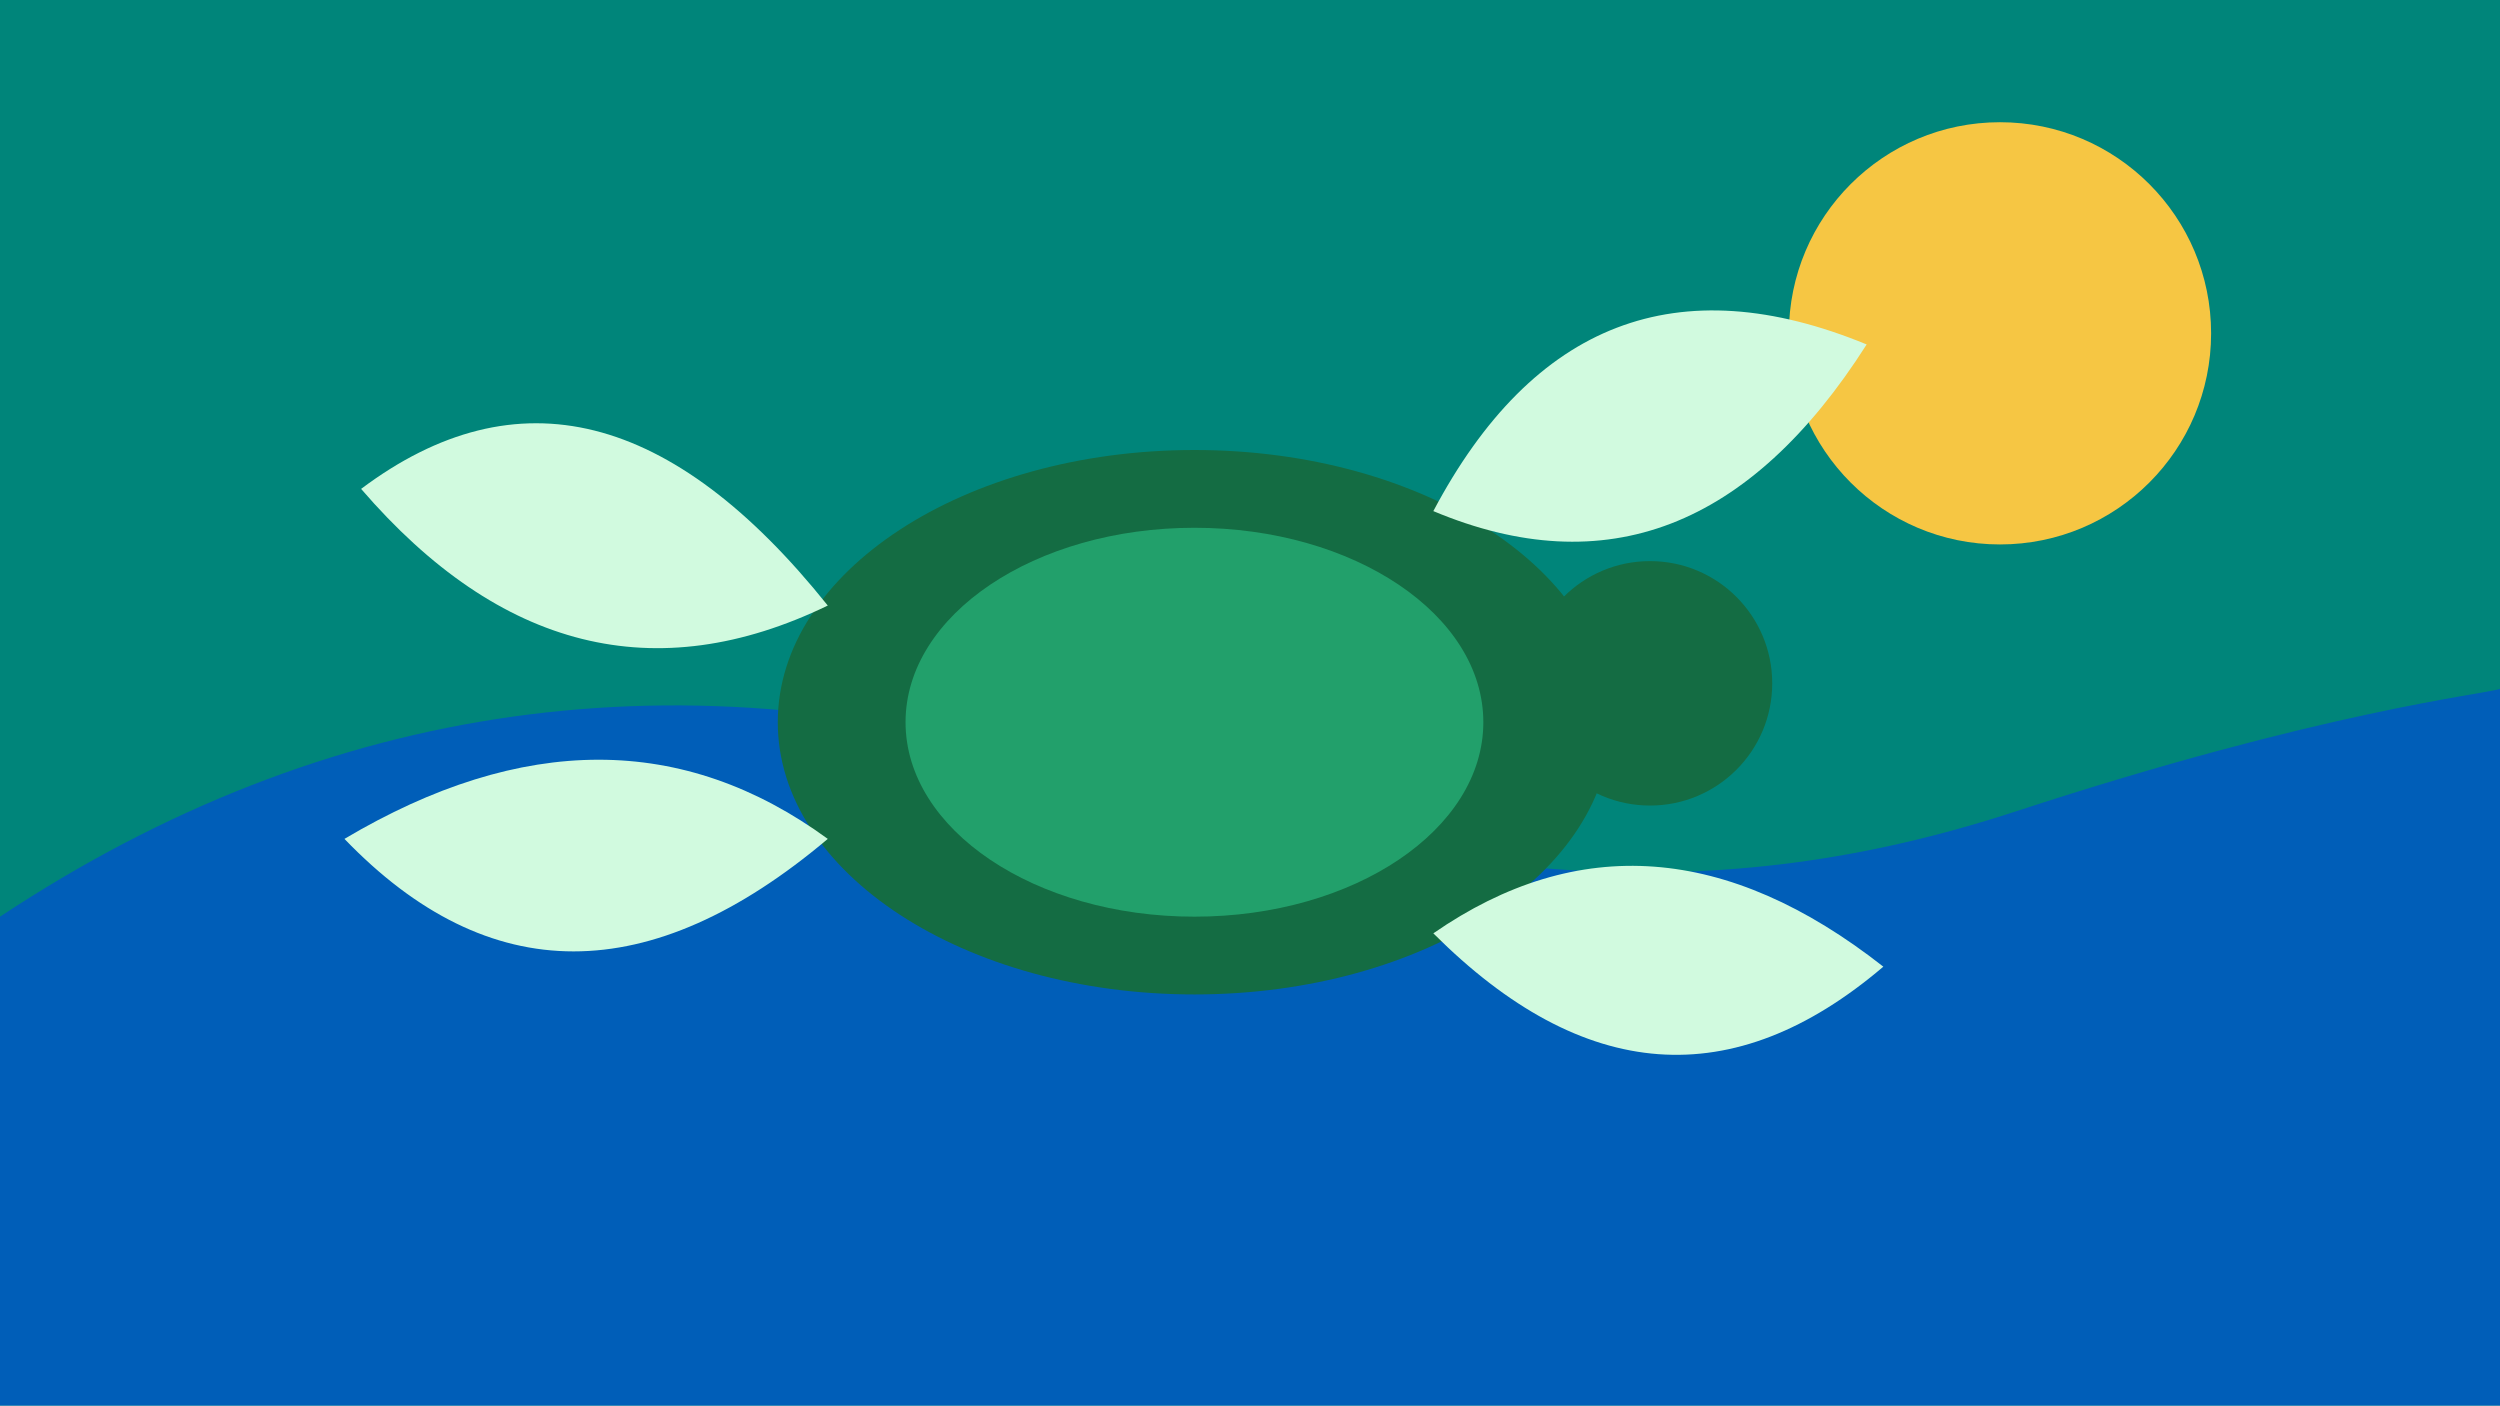
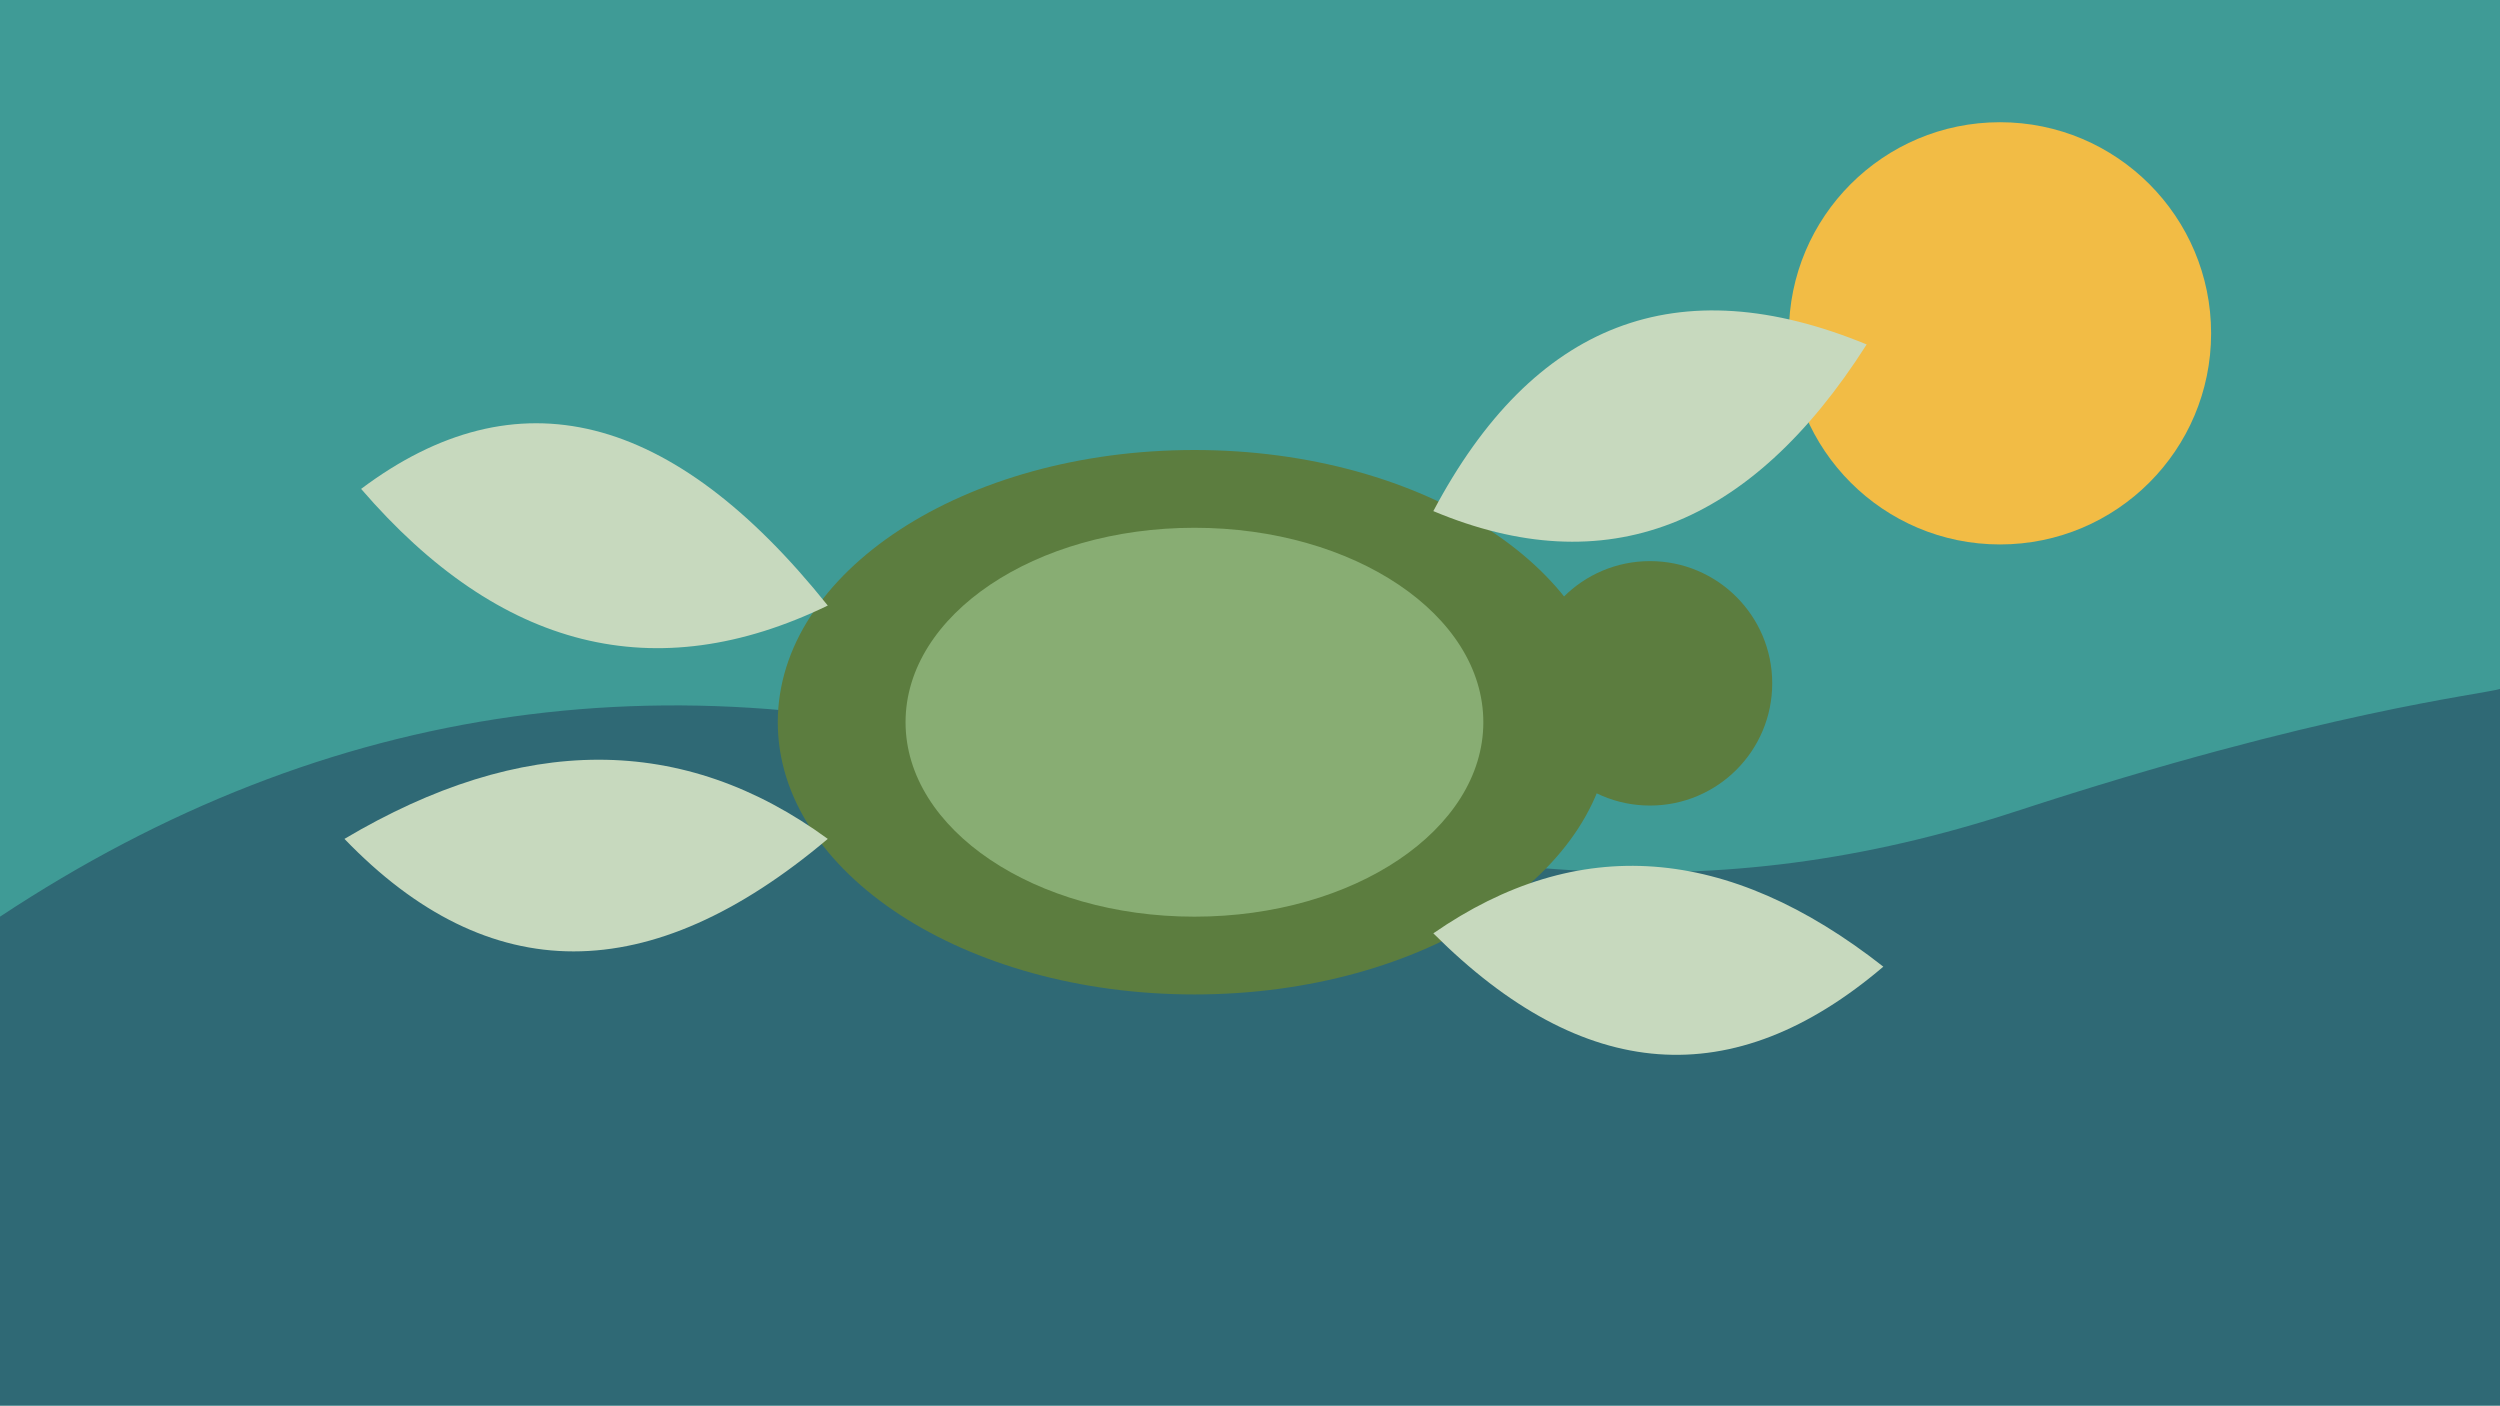
<svg xmlns="http://www.w3.org/2000/svg" viewBox="0 0 900 506" role="img" aria-labelledby="title">
-   <rect width="900" height="506" fill="#00857A" />
-   <circle cx="720" cy="120" r="76" fill="#F6C643" />
-   <path d="M0 330c118-78 246-96 384-54s232 52 342 16 168-42 174-44v258H0z" fill="#005EB8" />
-   <ellipse cx="430" cy="260" rx="150" ry="98" fill="#146C43" />
-   <ellipse cx="430" cy="260" rx="104" ry="70" fill="#22A06B" />
-   <circle cx="594" cy="246" r="44" fill="#146C43" />
-   <path d="M298 218c-56-70-112-84-168-42 50 58 106 72 168 42zM298 302c-64 54-122 54-174 0 64-38 122-38 174 0zM516 184c36-68 88-88 156-60-42 66-94 86-156 60zM516 336c54 54 108 58 162 12-56-44-110-48-162-12z" fill="#D1FADF" />
+   <rect width="900" height="506" fill="#3F9B96" />
+   <circle cx="720" cy="120" r="76" fill="#F2BC45" />
+   <path d="M0 330c118-78 246-96 384-54s232 52 342 16 168-42 174-44v258H0z" fill="#2F6975" />
+   <ellipse cx="430" cy="260" rx="150" ry="98" fill="#5C7D3F" />
+   <ellipse cx="430" cy="260" rx="104" ry="70" fill="#88AD73" />
+   <circle cx="594" cy="246" r="44" fill="#5C7D3F" />
+   <path d="M298 218c-56-70-112-84-168-42 50 58 106 72 168 42zM298 302c-64 54-122 54-174 0 64-38 122-38 174 0zM516 184c36-68 88-88 156-60-42 66-94 86-156 60zM516 336c54 54 108 58 162 12-56-44-110-48-162-12z" fill="#C7D9BE" />
</svg>
